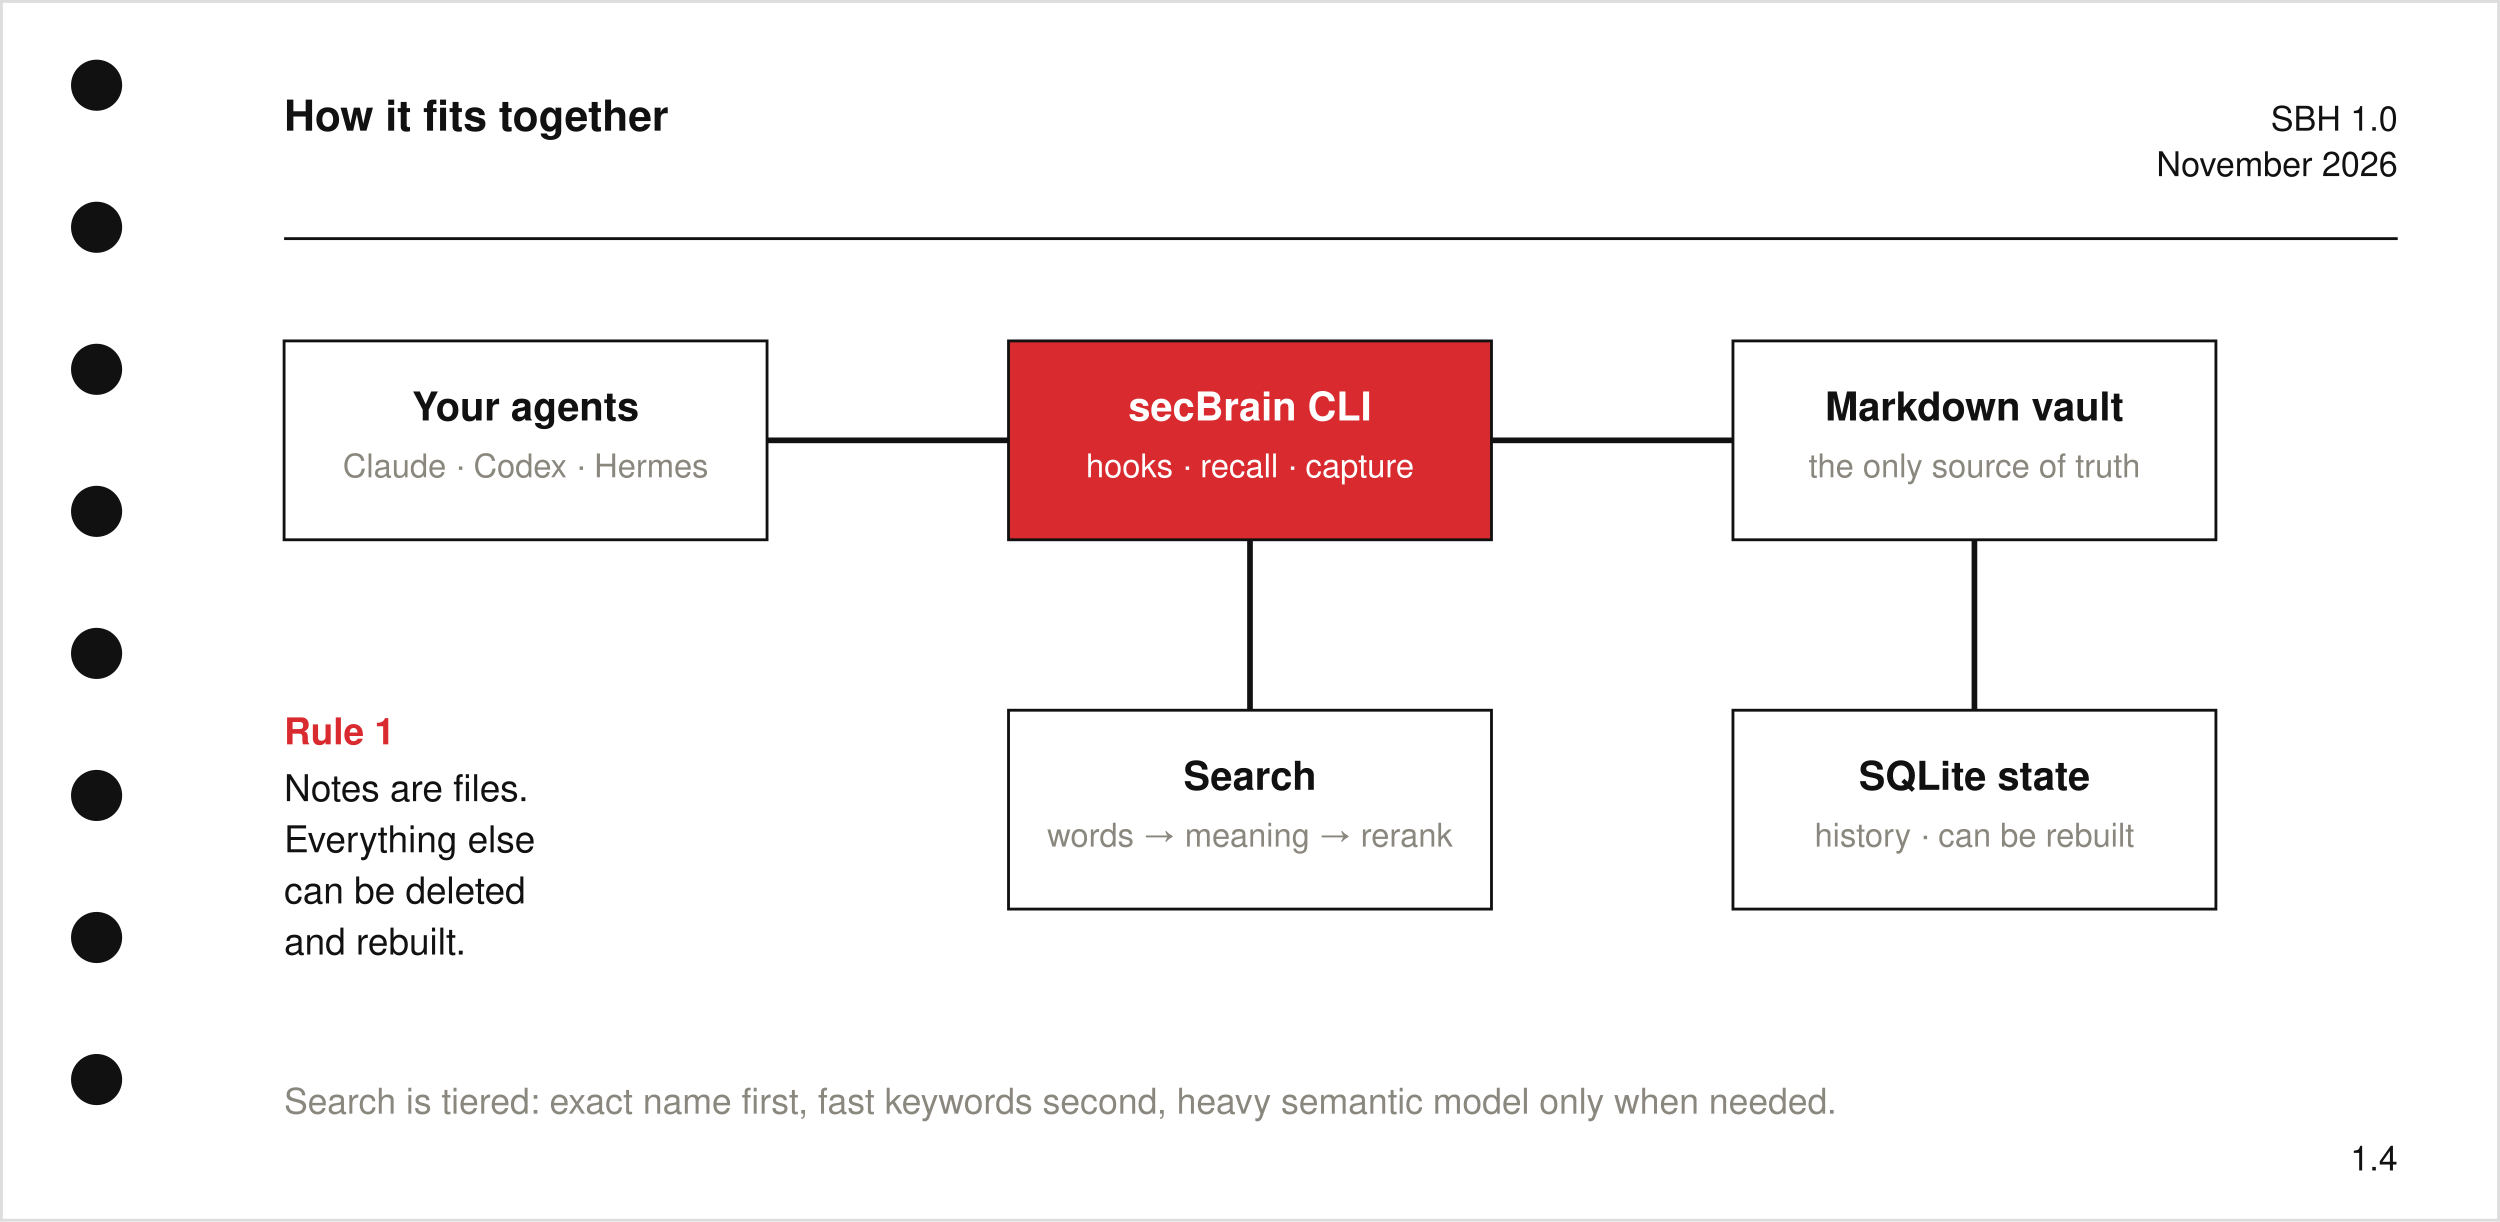
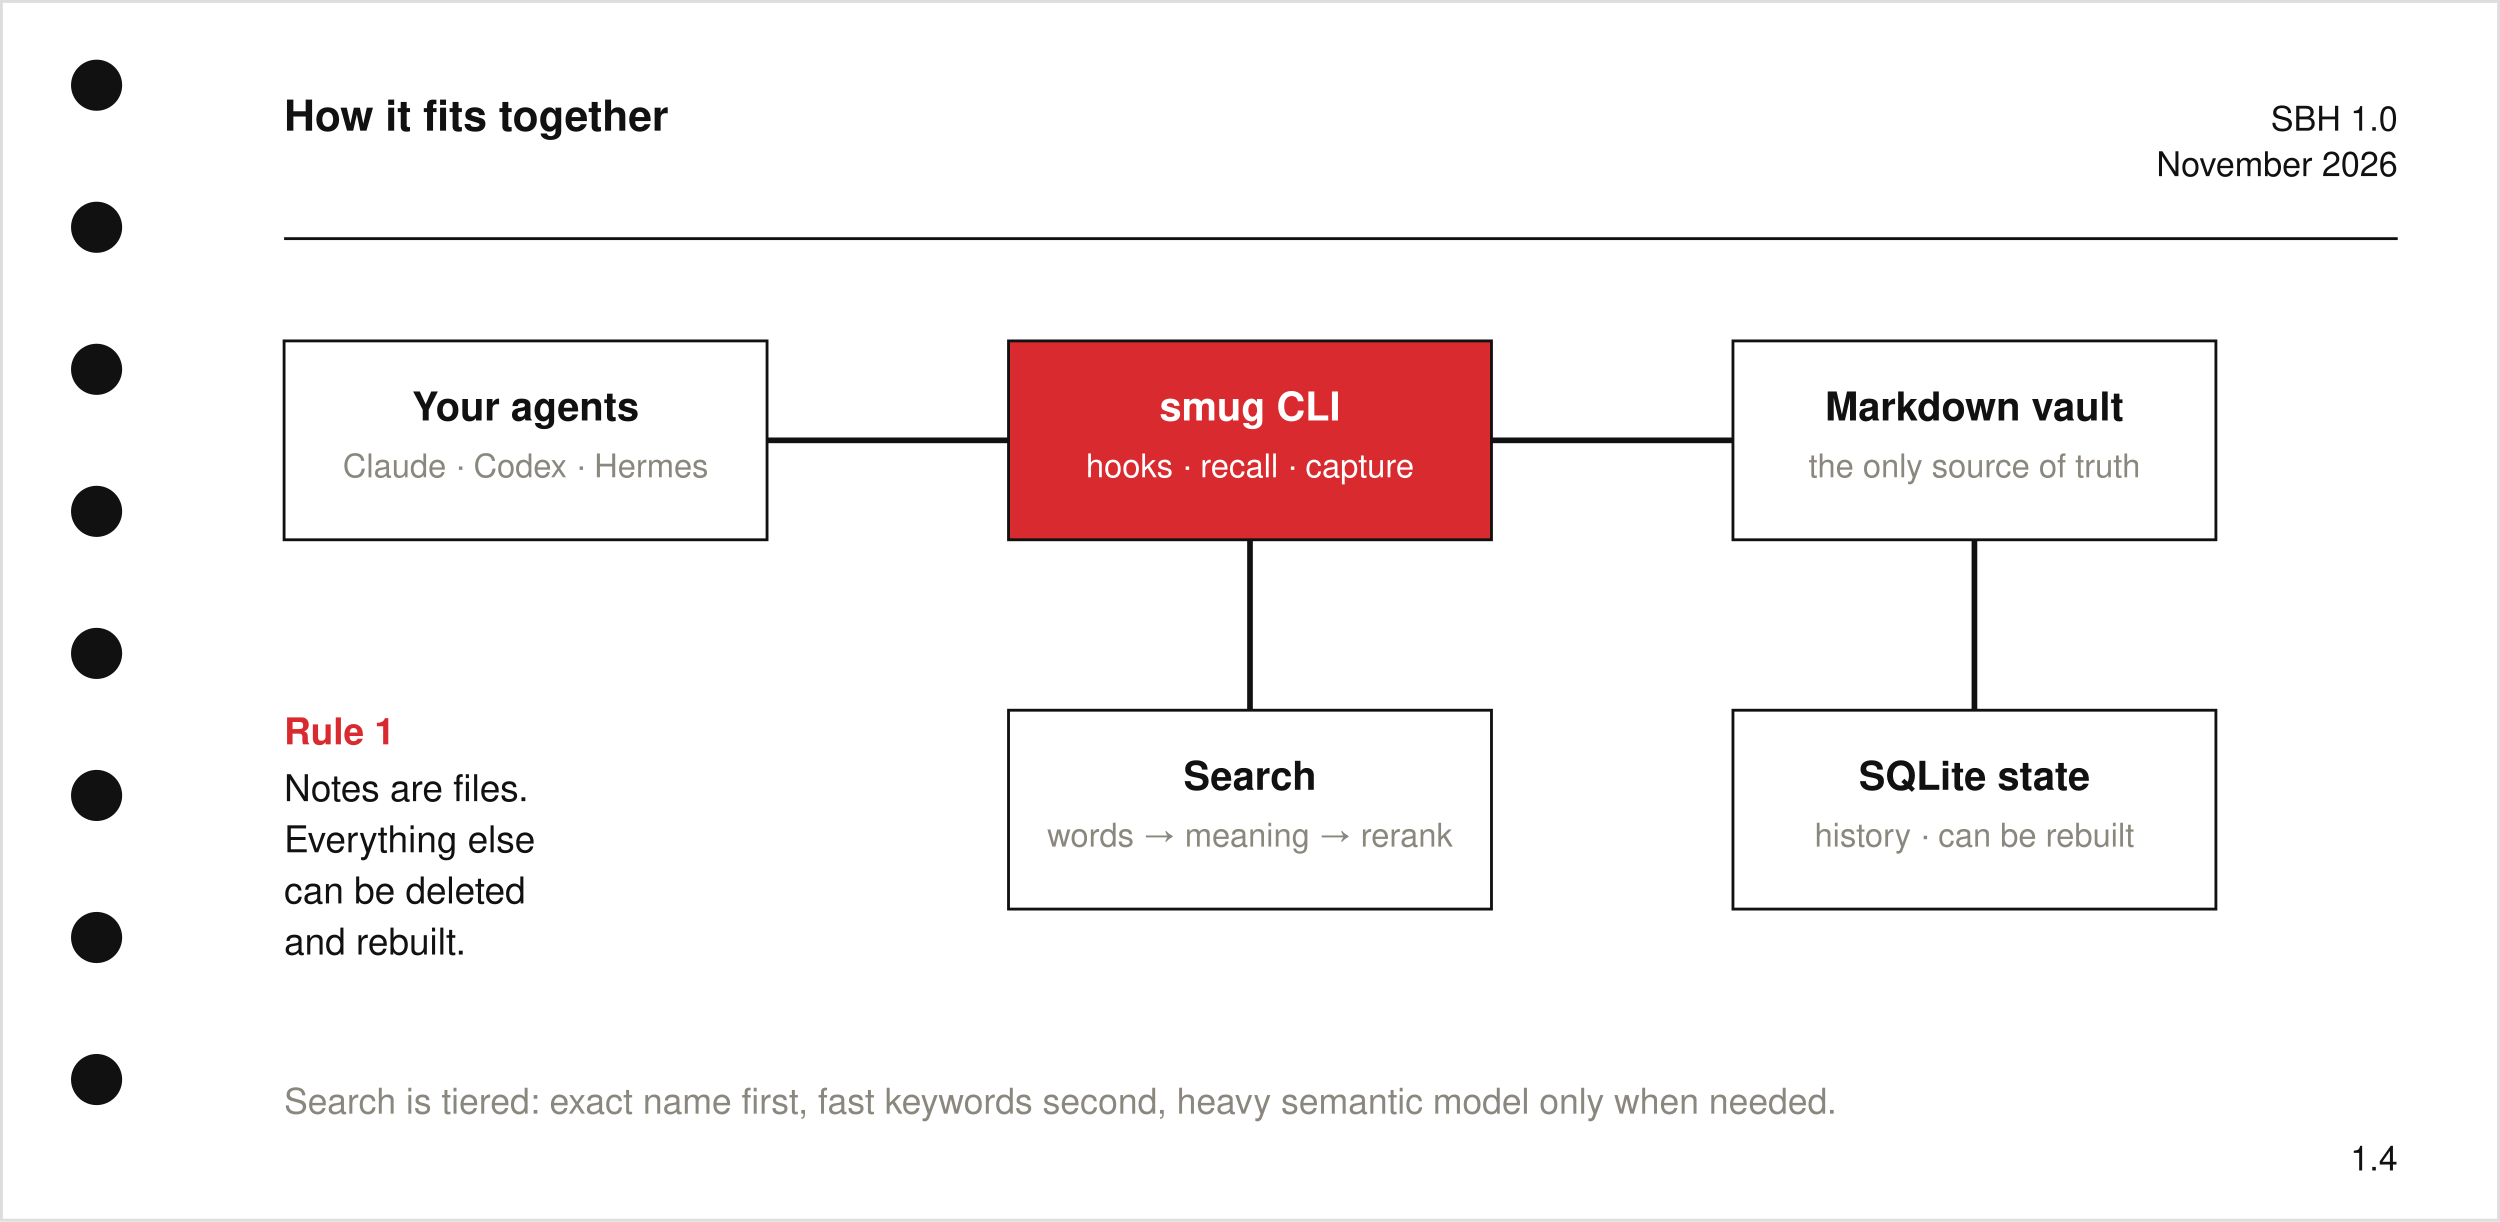
<svg xmlns="http://www.w3.org/2000/svg" viewBox="0 0 880 430" width="880" height="430" font-family="Helvetica Neue, Helvetica, Arial, sans-serif" role="img" aria-label="How it fits together">
  <rect width="880" height="430" fill="#FFFFFF" />
  <rect x=".5" y=".5" width="879" height="429" fill="none" stroke="#DDD" />
  <circle cx="34" cy="30" r="9" fill="#111111" />
  <circle cx="34" cy="80" r="9" fill="#111111" />
  <circle cx="34" cy="130" r="9" fill="#111111" />
  <circle cx="34" cy="180" r="9" fill="#111111" />
  <circle cx="34" cy="230" r="9" fill="#111111" />
  <circle cx="34" cy="280" r="9" fill="#111111" />
  <circle cx="34" cy="330" r="9" fill="#111111" />
  <circle cx="34" cy="380" r="9" fill="#111111" />
  <text x="100" y="46" font-size="15" font-weight="700" fill="#111111" text-anchor="start">How it fits together</text>
  <text x="844" y="46" font-size="12" font-weight="300" fill="#111111" text-anchor="end">SBH 1.0</text>
  <text x="844" y="62" font-size="12" font-weight="300" fill="#111111" text-anchor="end">November 2026</text>
  <line x1="100" y1="84" x2="844" y2="84" stroke="#111111" stroke-width="1" />
  <rect x="100" y="120" width="170" height="70" fill="#FFFFFF" stroke="#111111" />
  <text x="185.0" y="148" font-size="14" font-weight="700" fill="#111111" text-anchor="middle">Your agents</text>
  <text x="185.0" y="168" font-size="11.5" font-weight="300" fill="#8A877E" text-anchor="middle">Claude · Codex · Hermes</text>
  <rect x="355" y="120" width="170" height="70" fill="#D92B2F" stroke="#111111" />
-   <text x="440.0" y="148" font-size="14" font-weight="700" fill="#FFFFFF" text-anchor="middle">secBrain CLI</text>
+   <text x="440.0" y="148" font-size="14" font-weight="700" fill="#FFFFFF" text-anchor="middle">smug CLI</text>
  <text x="440.0" y="168" font-size="11.5" font-weight="300" fill="#FFFFFF" text-anchor="middle">hooks · recall · capture</text>
  <rect x="610" y="120" width="170" height="70" fill="#FFFFFF" stroke="#111111" />
  <text x="695.0" y="148" font-size="14" font-weight="700" fill="#111111" text-anchor="middle">Markdown vault</text>
  <text x="695.0" y="168" font-size="11.5" font-weight="300" fill="#8A877E" text-anchor="middle">the only source of truth</text>
  <path d="M270 155H355M525 155H610" stroke="#111111" stroke-width="2" fill="none" />
  <rect x="355" y="250" width="170" height="70" fill="#FFFFFF" stroke="#111111" />
  <text x="440.0" y="278" font-size="14" font-weight="700" fill="#111111" text-anchor="middle">Search</text>
  <text x="440.0" y="298" font-size="11.5" font-weight="300" fill="#8A877E" text-anchor="middle">words → meaning → rerank</text>
  <rect x="610" y="250" width="170" height="70" fill="#FFFFFF" stroke="#111111" />
  <text x="695.0" y="278" font-size="14" font-weight="700" fill="#111111" text-anchor="middle">SQLite state</text>
  <text x="695.0" y="298" font-size="11.5" font-weight="300" fill="#8A877E" text-anchor="middle">history · can be rebuilt</text>
  <path d="M440 190V250M695 190V250" stroke="#111111" stroke-width="2" fill="none" />
  <text x="100" y="262" font-size="13" font-weight="700" fill="#D92B2F" text-anchor="start">Rule 1</text>
  <text x="100" y="282" font-size="13" font-weight="300" fill="#111111" text-anchor="start">Notes are files.</text>
  <text x="100" y="300" font-size="13" font-weight="300" fill="#111111" text-anchor="start">Everything else</text>
  <text x="100" y="318" font-size="13" font-weight="300" fill="#111111" text-anchor="start">can be deleted</text>
  <text x="100" y="336" font-size="13" font-weight="300" fill="#111111" text-anchor="start">and rebuilt.</text>
  <text x="100" y="392" font-size="12.5" font-weight="300" fill="#8A877E" text-anchor="start">Search is tiered: exact name first, fast keywords second, heavy semantic model only when needed.</text>
  <text x="844" y="412" font-size="12" font-weight="300" fill="#111111" text-anchor="end">1.4</text>
</svg>
